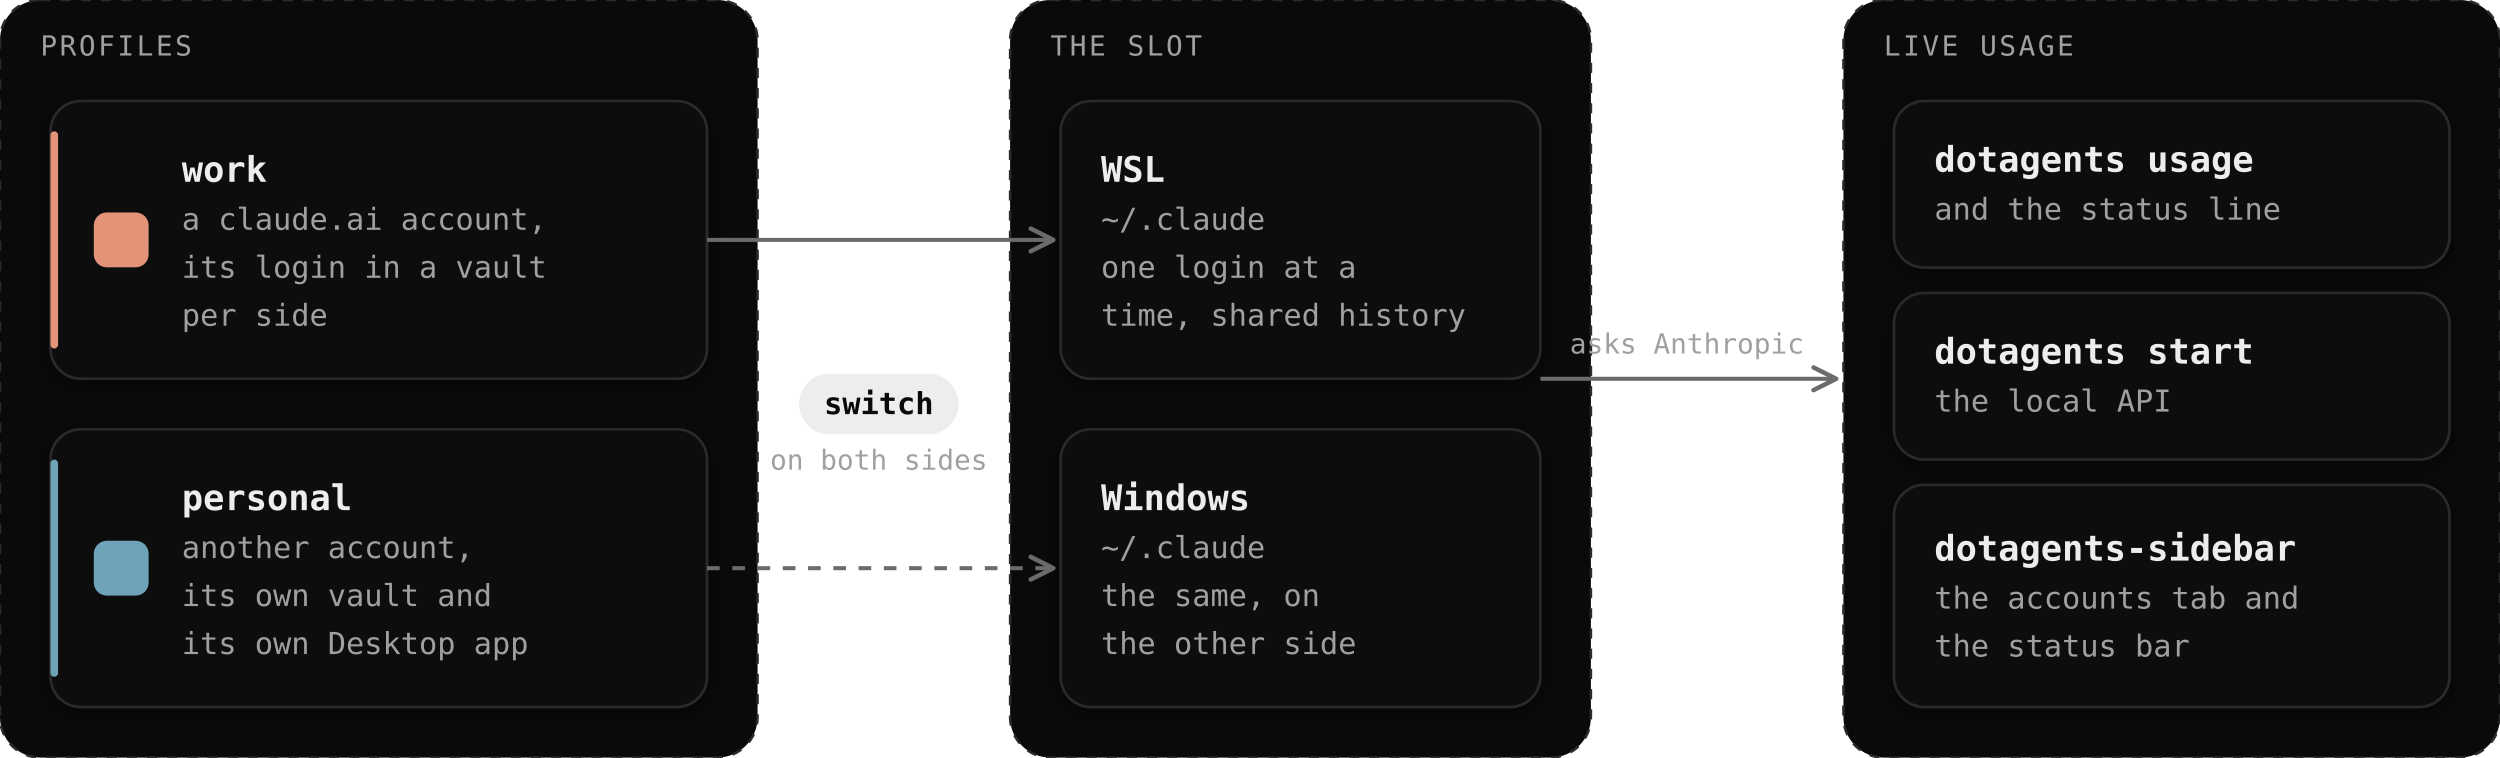
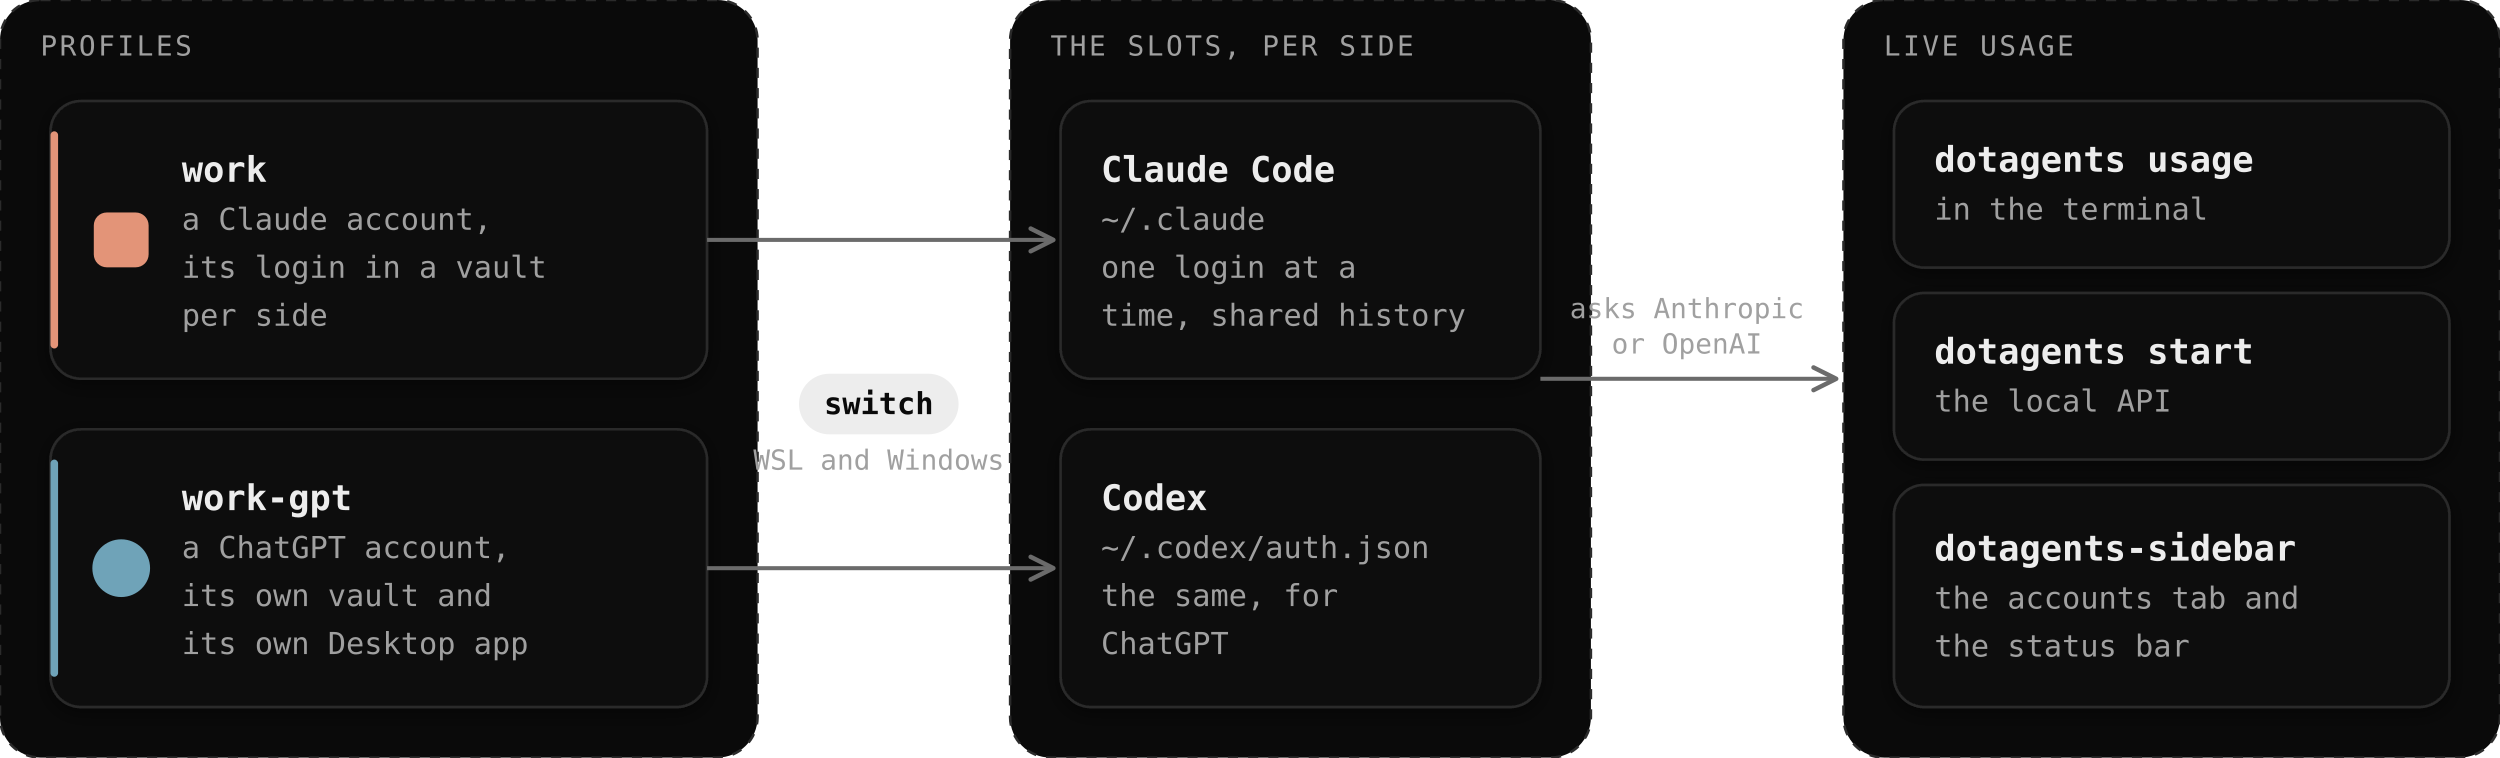
- <svg xmlns="http://www.w3.org/2000/svg" width="990" height="300" viewBox="0 0 990 300" role="img" aria-label="Several accounts, one view: switch puts a profile's login in each side's slot, and the usage of every account shows in the terminal and, through dotagents start, in the dotagents sidebar" font-family="ui-monospace, 'Geist Mono', SFMono-Regular, Menlo, Consolas, monospace">
+ <svg xmlns="http://www.w3.org/2000/svg" width="990" height="300" viewBox="0 0 990 300" role="img" aria-label="Several accounts, one view: switch puts a profile's login in its agent's slot on each side, and the usage of every account shows in the terminal and, through dotagents start, in the dotagents sidebar" font-family="ui-monospace, 'Geist Mono', SFMono-Regular, Menlo, Consolas, monospace">
  <defs>
    <filter id="shadow" x="-10%" y="-10%" width="120%" height="140%">
      <feDropShadow dx="0" dy="2" stdDeviation="4" flood-color="#000000" flood-opacity="0.5" />
    </filter>
    <marker id="head" viewBox="0 0 10 10" refX="8" refY="5" markerWidth="7" markerHeight="7" orient="auto-start-reverse">
      <path d="M1 1L9 5L1 9" fill="none" stroke="#6b6b6b" stroke-width="1.6" stroke-linecap="round" stroke-linejoin="round" />
    </marker>
  </defs>
  <rect x="0" y="0" width="300" height="300" rx="16" fill="#0a0a0a" stroke="#2b2b2b" stroke-dasharray="4 4" />
  <text x="16" y="22" font-size="11" letter-spacing="1" fill="#a0a0a0">PROFILES</text>
  <g filter="url(#shadow)">
    <rect x="20" y="40" width="260" height="110" rx="12" fill="#111111" stroke="#2b2b2b" />
  </g>
  <rect x="20" y="52" width="3" height="86" rx="1.5" fill="#e39478" />
  <svg x="32" y="79" width="32" height="32" viewBox="-6 -6 112 112" overflow="visible">
    <rect x="12" y="12" width="76" height="76" rx="18" fill="#e39478" />
  </svg>
  <text x="72" y="72" font-size="14" font-weight="700" fill="#ededed">work</text>
-   <text x="72" y="91" font-size="12" fill="#a0a0a0">a claude.ai account,</text>
+   <text x="72" y="91" font-size="12" fill="#a0a0a0">a Claude account,</text>
  <text x="72" y="110" font-size="12" fill="#a0a0a0">its login in a vault</text>
  <text x="72" y="129" font-size="12" fill="#a0a0a0">per side</text>
  <g filter="url(#shadow)">
    <rect x="20" y="170" width="260" height="110" rx="12" fill="#111111" stroke="#2b2b2b" />
  </g>
  <rect x="20" y="182" width="3" height="86" rx="1.5" fill="#6fa3b8" />
  <svg x="32" y="209" width="32" height="32" viewBox="-6 -6 112 112" overflow="visible">
-     <rect x="12" y="12" width="76" height="76" rx="18" fill="#6fa3b8" />
+     <circle cx="50" cy="50" r="40" fill="#6fa3b8" />
  </svg>
-   <text x="72" y="202" font-size="14" font-weight="700" fill="#ededed">personal</text>
-   <text x="72" y="221" font-size="12" fill="#a0a0a0">another account,</text>
+   <text x="72" y="202" font-size="14" font-weight="700" fill="#ededed">work-gpt</text>
+   <text x="72" y="221" font-size="12" fill="#a0a0a0">a ChatGPT account,</text>
  <text x="72" y="240" font-size="12" fill="#a0a0a0">its own vault and</text>
  <text x="72" y="259" font-size="12" fill="#a0a0a0">its own Desktop app</text>
  <rect x="400" y="0" width="230" height="300" rx="16" fill="#0a0a0a" stroke="#2b2b2b" stroke-dasharray="4 4" />
-   <text x="416" y="22" font-size="11" letter-spacing="1" fill="#a0a0a0">THE SLOT</text>
+   <text x="416" y="22" font-size="11" letter-spacing="1" fill="#a0a0a0">THE SLOTS, PER SIDE</text>
  <g filter="url(#shadow)">
    <rect x="420" y="40" width="190" height="110" rx="12" fill="#111111" stroke="#2b2b2b" />
  </g>
-   <text x="436" y="72" font-size="14" font-weight="700" fill="#ededed">WSL</text>
+   <text x="436" y="72" font-size="14" font-weight="700" fill="#ededed">Claude Code</text>
  <text x="436" y="91" font-size="12" fill="#a0a0a0">~/.claude</text>
  <text x="436" y="110" font-size="12" fill="#a0a0a0">one login at a</text>
  <text x="436" y="129" font-size="12" fill="#a0a0a0">time, shared history</text>
  <g filter="url(#shadow)">
    <rect x="420" y="170" width="190" height="110" rx="12" fill="#111111" stroke="#2b2b2b" />
  </g>
-   <text x="436" y="202" font-size="14" font-weight="700" fill="#ededed">Windows</text>
-   <text x="436" y="221" font-size="12" fill="#a0a0a0">~/.claude</text>
-   <text x="436" y="240" font-size="12" fill="#a0a0a0">the same, on</text>
-   <text x="436" y="259" font-size="12" fill="#a0a0a0">the other side</text>
+   <text x="436" y="202" font-size="14" font-weight="700" fill="#ededed">Codex</text>
+   <text x="436" y="221" font-size="12" fill="#a0a0a0">~/.codex/auth.json</text>
+   <text x="436" y="240" font-size="12" fill="#a0a0a0">the same, for</text>
+   <text x="436" y="259" font-size="12" fill="#a0a0a0">ChatGPT</text>
  <path d="M280 95L416 95" fill="none" stroke="#6b6b6b" stroke-width="1.6" marker-end="url(#head)" />
-   <path d="M280 225L416 225" fill="none" stroke="#6b6b6b" stroke-width="1.6" stroke-dasharray="5 5" marker-end="url(#head)" />
+   <path d="M280 225L416 225" fill="none" stroke="#6b6b6b" stroke-width="1.6" marker-end="url(#head)" />
  <rect x="316.4" y="148" width="63.2" height="24" rx="12" fill="#ededed" />
  <text x="348" y="164" font-size="12" font-weight="600" text-anchor="middle" fill="#0a0a0a">switch</text>
-   <text x="348" y="186" font-size="11" text-anchor="middle" fill="#a0a0a0">on both sides</text>
+   <text x="348" y="186" font-size="11" text-anchor="middle" fill="#a0a0a0">WSL and Windows</text>
  <rect x="730" y="0" width="260" height="300" rx="16" fill="#0a0a0a" stroke="#2b2b2b" stroke-dasharray="4 4" />
  <text x="746" y="22" font-size="11" letter-spacing="1" fill="#a0a0a0">LIVE USAGE</text>
  <g filter="url(#shadow)">
    <rect x="750" y="40" width="220" height="66" rx="12" fill="#111111" stroke="#2b2b2b" />
  </g>
  <text x="766" y="68" font-size="14" font-weight="700" fill="#ededed">dotagents usage</text>
-   <text x="766" y="87" font-size="12" fill="#a0a0a0">and the status line</text>
+   <text x="766" y="87" font-size="12" fill="#a0a0a0">in the terminal</text>
  <g filter="url(#shadow)">
    <rect x="750" y="116" width="220" height="66" rx="12" fill="#111111" stroke="#2b2b2b" />
  </g>
  <text x="766" y="144" font-size="14" font-weight="700" fill="#ededed">dotagents start</text>
  <text x="766" y="163" font-size="12" fill="#a0a0a0">the local API</text>
  <g filter="url(#shadow)">
    <rect x="750" y="192" width="220" height="88" rx="12" fill="#111111" stroke="#2b2b2b" />
  </g>
  <text x="766" y="222" font-size="14" font-weight="700" fill="#ededed">dotagents-sidebar</text>
  <text x="766" y="241" font-size="12" fill="#a0a0a0">the accounts tab and</text>
  <text x="766" y="260" font-size="12" fill="#a0a0a0">the status bar</text>
  <path d="M610 150L726 150" fill="none" stroke="#6b6b6b" stroke-width="1.6" marker-end="url(#head)" />
-   <text x="668" y="140" font-size="11" text-anchor="middle" fill="#a0a0a0">asks Anthropic</text>
+   <text x="668" y="126" font-size="11" text-anchor="middle" fill="#a0a0a0">asks Anthropic</text>
+   <text x="668" y="140" font-size="11" text-anchor="middle" fill="#a0a0a0">or OpenAI</text>
</svg>
